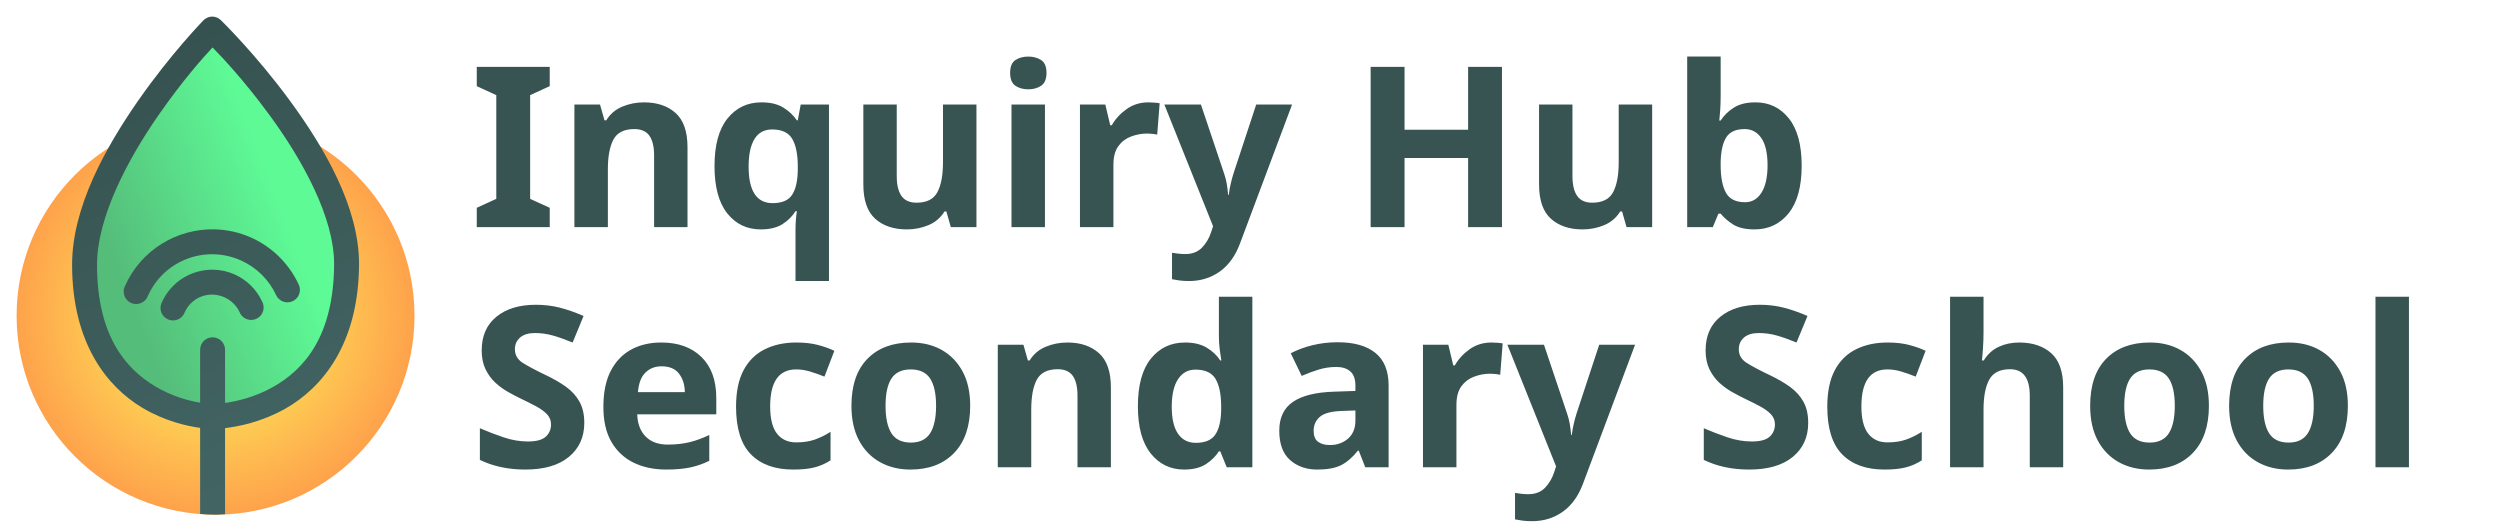
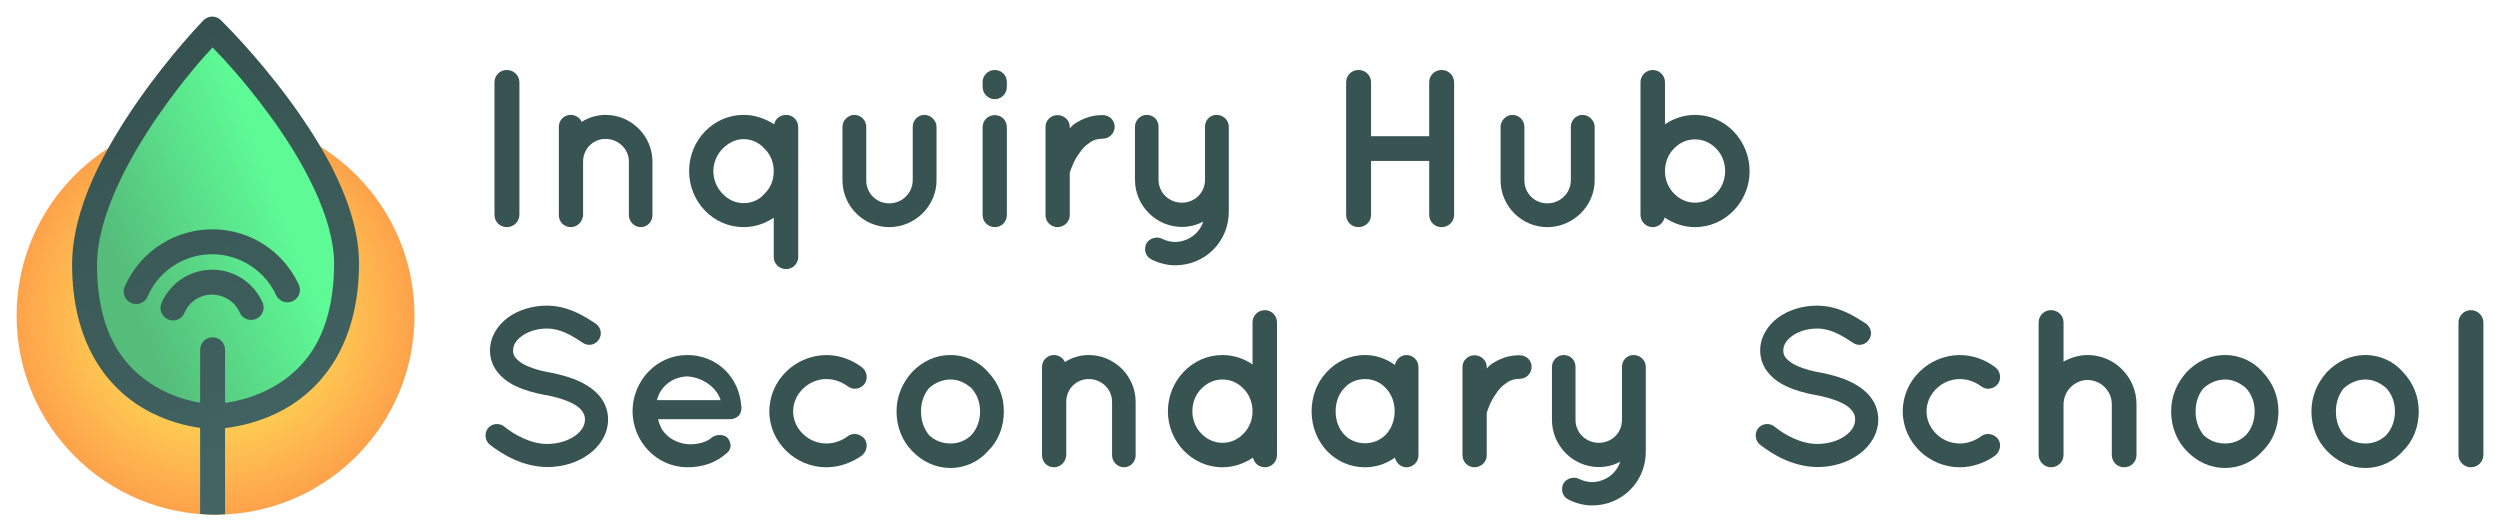
<svg xmlns="http://www.w3.org/2000/svg" xmlns:xlink="http://www.w3.org/1999/xlink" width="602.314" height="128" id="svg2" version="1.1">
  <defs id="defs4">
    <linearGradient id="linearGradient3882">
      <stop style="stop-color:#35514f;stop-opacity:1;" offset="0" id="stop3884" />
      <stop style="stop-color:#466b69;stop-opacity:1" offset="1" id="stop3886" />
    </linearGradient>
    <linearGradient id="linearGradient3824">
      <stop style="stop-color:#fcff5d;stop-opacity:1" offset="0" id="stop3826" />
      <stop style="stop-color:#ff8846;stop-opacity:1" offset="1" id="stop3828" />
    </linearGradient>
    <linearGradient id="linearGradient3816">
      <stop style="stop-color:#55bd7a;stop-opacity:1" offset="0" id="stop3818" />
      <stop style="stop-color:#5efa96;stop-opacity:1" offset="1" id="stop3820" />
    </linearGradient>
    <linearGradient id="linearGradient3793">
      <stop id="stop3795" offset="0" style="stop-color:#ff580a;stop-opacity:1" />
      <stop id="stop3797" offset="1" style="stop-color:#fe705a;stop-opacity:1" />
    </linearGradient>
    <linearGradient xlink:href="#linearGradient3793" id="linearGradient3814" x1="126.121" y1="1043.353" x2="160.221" y2="975.672" gradientUnits="userSpaceOnUse" />
    <linearGradient xlink:href="#linearGradient3882" id="linearGradient3908" gradientUnits="userSpaceOnUse" gradientTransform="matrix(0.8644082,0,0,0.8644082,145.6322,8.08739)" x1="-118.433" y1="5.778" x2="-55.541" y2="148.967" />
    <linearGradient xlink:href="#linearGradient3816" id="linearGradient3911" gradientUnits="userSpaceOnUse" gradientTransform="matrix(0.8644082,0,0,0.8644082,-405.2124,558.9011)" x1="501.099" y1="510.224" x2="542.746" y2="493.795" />
    <linearGradient xlink:href="#linearGradient3882" id="linearGradient3917" gradientUnits="userSpaceOnUse" gradientTransform="matrix(0.9373444,0,0,0.9373444,139.1022,942.1221)" x1="-118.433" y1="5.778" x2="-55.541" y2="148.967" />
    <linearGradient xlink:href="#linearGradient3816" id="linearGradient3920" gradientUnits="userSpaceOnUse" gradientTransform="matrix(0.9373444,0,0,0.9373444,-443.6676,522.0283)" x1="501.099" y1="510.224" x2="542.746" y2="493.795" />
    <radialGradient xlink:href="#linearGradient3824" id="radialGradient3923" gradientUnits="userSpaceOnUse" gradientTransform="matrix(1.201776,0,0,1.201776,-583.0978,383.1589)" cx="527.284" cy="525.163" fx="527.284" fy="525.163" r="51.136" />
    <radialGradient xlink:href="#linearGradient3824" id="radialGradient3933" cx="63.9" cy="988.362" fx="63.9" fy="988.362" r="77.321" gradientTransform="matrix(1.032389,0,0,1.032389,-15.39109,-18.15483)" gradientUnits="userSpaceOnUse" />
  </defs>
  <g id="layer1" transform="translate(1.353128,-938.2194)">
    <path style="fill:url(#radialGradient3923);fill-opacity:1;stroke:none" d="m 98.511,1014.287 c 0,26.472 -21.46,47.932 -47.932,47.932 -26.472,0 -47.932,-21.46 -47.932,-47.932 0,-26.472 21.46,-47.932 47.932,-47.932 26.472,0 47.932,21.46 47.932,47.932 z" id="path2990" />
    <path style="fill:url(#linearGradient3920);fill-opacity:1;stroke:none" d="m 49.78,1038.582 c 0,0 32.112,0.267 32.359,-36.599 0.168,-25.044 -32.359,-56.736 -32.359,-56.736 0,0 -30.761,31.652 -30.761,56.736 0,36.165 30.761,36.599 30.761,36.599 z" id="path3826" />
    <path d="m 46.862,1062.044 c 1.234,0.095 2.462,0.176 3.72,0.176 0.773,0 1.521,-0.081 2.285,-0.117 l 0,-20.739 c 3.327,-0.392 8.887,-1.511 14.47,-4.657 8.814,-4.967 17.68,-15.405 17.81,-34.711 0.093,-13.833 -8.424,-28.299 -16.696,-39.573 -8.273,-11.274 -16.579,-19.333 -16.579,-19.333 a 3.008,3.008 0 0 0 -2.461,-0.849 3.008,3.008 0 0 0 -1.787,0.908 c 0,0 -7.858,8.065 -15.701,19.333 -7.843,11.268 -15.906,25.714 -15.906,39.486 0,18.935 8.411,29.372 16.843,34.447 5.436,3.272 10.822,4.455 14.002,4.892 l 0,20.739 z m 2.988,-112.393 c 2.408,2.461 7.538,7.855 13.767,16.345 7.949,10.833 15.6,24.73 15.525,35.941 -0.118,17.56 -7.43,25.411 -14.734,29.526 -4.391,2.474 -8.743,3.448 -11.541,3.837 l 0,-12.742 a 3.009,3.009 0 0 0 -3.046,-3.076 3.009,3.009 0 0 0 -2.958,3.076 l 0,12.683 c -2.658,-0.442 -6.754,-1.49 -10.897,-3.984 -6.949,-4.183 -13.943,-12.062 -13.943,-29.292 0,-11.312 7.313,-25.229 14.851,-36.059 5.865,-8.427 10.664,-13.759 12.976,-16.257 z m 0.41,43.821 c -8.958,-0.177 -17.589,4.922 -21.471,13.592 a 3.008,3.008 0 1 0 5.478,2.461 c 3.847,-8.591 13.846,-12.4 22.438,-8.553 3.716,1.664 6.709,4.602 8.436,8.29 a 3.008,3.008 0 1 0 5.448,-2.548 c -2.339,-4.992 -6.392,-8.995 -11.424,-11.248 -2.89,-1.294 -5.919,-1.933 -8.905,-1.992 z m -0.205,9.725 c -5.168,-0.098 -10.155,2.829 -12.391,7.821 a 3.008,3.008 0 1 0 5.478,2.461 c 1.651,-3.688 5.89,-5.284 9.578,-3.632 1.588,0.711 2.894,1.969 3.632,3.544 a 3.008,3.008 0 1 0 5.419,-2.578 c -1.349,-2.88 -3.688,-5.174 -6.591,-6.474 -1.664,-0.745 -3.403,-1.11 -5.126,-1.142 z" style="color:#000000;font-style:normal;font-variant:normal;font-weight:normal;font-stretch:normal;font-size:medium;line-height:normal;font-family:Sans;-inkscape-font-specification:Sans;text-indent:0;text-align:start;text-decoration:none;text-decoration-line:none;letter-spacing:normal;word-spacing:normal;text-transform:none;direction:ltr;block-progression:tb;writing-mode:lr-tb;baseline-shift:baseline;text-anchor:start;display:inline;overflow:visible;visibility:visible;fill:url(#linearGradient3917);fill-opacity:1;stroke:none;stroke-width:6.168;marker:none;enable-background:accumulate" id="path3785" />
-     <text xml:space="preserve" style="font-style:normal;font-variant:normal;font-weight:bold;font-stretch:normal;font-size:54.085px;line-height:125%;font-family:Quicksand;-inkscape-font-specification:'Quicksand, Bold';text-align:start;letter-spacing:0px;word-spacing:0px;writing-mode:lr-tb;text-anchor:start;fill:#375452;fill-opacity:1;stroke:none;stroke-width:1px;stroke-linecap:butt;stroke-linejoin:miter;stroke-opacity:1" x="111.777" y="992.941" id="text3356">
-       <tspan id="tspan3358" x="111.777" y="992.941" style="font-style:normal;font-variant:normal;font-weight:bold;font-stretch:normal;font-size:54.085px;line-height:125%;font-family:Quicksand;-inkscape-font-specification:'Quicksand, Bold';text-align:start;writing-mode:lr-tb;text-anchor:start;fill:#375452;fill-opacity:1">Inquiry Hub</tspan>
-     </text>
-     <text id="text3360" y="1050.799" x="111.777" style="font-style:normal;font-variant:normal;font-weight:bold;font-stretch:normal;font-size:54.085px;line-height:125%;font-family:Quicksand;-inkscape-font-specification:'Quicksand, Bold';text-align:start;letter-spacing:0px;word-spacing:0px;writing-mode:lr-tb;text-anchor:start;fill:#375452;fill-opacity:1;stroke:none;stroke-width:1px;stroke-linecap:butt;stroke-linejoin:miter;stroke-opacity:1" xml:space="preserve">
-       <tspan style="font-style:normal;font-variant:normal;font-weight:bold;font-stretch:normal;font-size:54.085px;line-height:125%;font-family:Quicksand;-inkscape-font-specification:'Quicksand, Bold';text-align:start;writing-mode:lr-tb;text-anchor:start;fill:#375452;fill-opacity:1" y="1050.799" x="111.777" id="tspan3362">Secondary School</tspan>
-     </text>
+     <g aria-label="Inquiry Hub" style="font-style:normal;font-variant:normal;font-weight:bold;font-stretch:normal;line-height:0%;font-family:Quicksand;-inkscape-font-specification:'Quicksand, Bold';text-align:start;letter-spacing:0px;word-spacing:0px;writing-mode:lr-tb;text-anchor:start;fill:#375452;fill-opacity:1;stroke:none;stroke-width:1px;stroke-linecap:butt;stroke-linejoin:miter;stroke-opacity:1" id="text3356">
+       <path d="m 117.78,989.967 c 0,1.677 1.298,2.975 2.975,2.975 1.623,0 3.029,-1.298 3.029,-2.975 v -31.91 c 0,-1.677 -1.406,-2.975 -3.029,-2.975 -1.677,0 -2.975,1.298 -2.975,2.975 z" style="font-style:normal;font-variant:normal;font-weight:bold;font-stretch:normal;font-size:54.085px;line-height:125%;font-family:Quicksand;-inkscape-font-specification:'Quicksand, Bold';text-align:start;writing-mode:lr-tb;text-anchor:start;fill:#375452;fill-opacity:1" id="path870" />
+       <path d="m 144.535,965.899 c -2.109,0 -4.11,0.649 -5.733,1.677 -0.487,-1.028 -1.514,-1.677 -2.65,-1.677 -1.623,0 -2.867,1.298 -2.867,2.867 v 8.383 c 0,0 0,0 0,0 v 12.926 c 0,1.568 1.244,2.866 2.867,2.866 1.406,0 2.596,-1.028 2.866,-2.326 0.108,-0.216 0.108,-0.379 0.108,-0.541 v -12.926 c 0,-3.029 2.38,-5.463 5.409,-5.463 3.083,0 5.625,2.434 5.625,5.463 v 12.926 c 0,1.568 1.352,2.866 2.867,2.866 1.568,0 2.812,-1.298 2.812,-2.866 v -12.926 c 0,-6.112 -5.03,-11.25 -11.304,-11.25 z" style="font-style:normal;font-variant:normal;font-weight:bold;font-stretch:normal;font-size:54.085px;line-height:125%;font-family:Quicksand;-inkscape-font-specification:'Quicksand, Bold';text-align:start;writing-mode:lr-tb;text-anchor:start;fill:#375452;fill-opacity:1" id="path872" />
+       <path d="m 188.035,1003.055 c 1.623,0 2.921,-1.352 2.921,-2.866 v -20.715 c 0,0 0,0 0,-0.054 0,0 0,0 0,0 v -10.601 c 0,-1.623 -1.298,-2.921 -2.921,-2.921 -1.46,0 -2.65,1.028 -2.866,2.272 -2.109,-1.352 -4.597,-2.272 -7.356,-2.272 -7.301,0 -13.143,6.112 -13.143,13.521 0,7.464 5.841,13.521 13.143,13.521 2.704,0 5.192,-0.865 7.247,-2.272 v 9.519 c 0,1.514 1.298,2.866 2.975,2.866 z m -5.192,-28.99 c 1.406,1.298 2.217,3.299 2.217,5.354 0,2.217 -0.811,4.165 -2.217,5.463 -1.244,1.514 -3.083,2.272 -5.03,2.272 -1.893,0 -3.678,-0.757 -5.084,-2.272 -1.298,-1.298 -2.217,-3.245 -2.217,-5.463 0,-2.055 0.919,-4.056 2.217,-5.354 1.406,-1.46 3.191,-2.326 5.084,-2.326 1.947,0 3.786,0.865 5.03,2.326 z" style="font-style:normal;font-variant:normal;font-weight:bold;font-stretch:normal;font-size:54.085px;line-height:125%;font-family:Quicksand;-inkscape-font-specification:'Quicksand, Bold';text-align:start;writing-mode:lr-tb;text-anchor:start;fill:#375452;fill-opacity:1" id="path874" />
+       <path d="m 224.28,981.692 v -12.926 c 0,-1.514 -1.406,-2.867 -2.921,-2.867 -1.623,0 -2.812,1.352 -2.812,2.867 v 12.926 c -0.054,3.083 -2.542,5.517 -5.679,5.517 -3.083,0 -5.517,-2.434 -5.517,-5.517 v -12.926 c 0,-1.514 -1.244,-2.867 -2.867,-2.867 -1.568,0 -2.866,1.352 -2.866,2.867 v 12.926 c 0,6.166 5.084,11.25 11.25,11.25 6.22,0 11.412,-5.084 11.412,-11.25 z" style="font-style:normal;font-variant:normal;font-weight:bold;font-stretch:normal;font-size:54.085px;line-height:125%;font-family:Quicksand;-inkscape-font-specification:'Quicksand, Bold';text-align:start;writing-mode:lr-tb;text-anchor:start;fill:#375452;fill-opacity:1" id="path876" />
+       <path d="m 238.303,965.953 c -1.623,0 -2.921,1.244 -2.921,2.975 v 21.093 c 0,1.623 1.298,2.921 2.921,2.921 1.677,0 2.921,-1.298 2.921,-2.921 v -21.093 c 0,-1.731 -1.244,-2.975 -2.921,-2.975 z m 2.921,-7.95 c 0,-1.623 -1.244,-2.921 -2.921,-2.921 -1.623,0 -2.921,1.298 -2.921,2.921 v 1.136 c 0,1.623 1.298,2.975 2.921,2.975 1.677,0 2.921,-1.352 2.921,-2.975 z" style="font-style:normal;font-variant:normal;font-weight:bold;font-stretch:normal;font-size:54.085px;line-height:125%;font-family:Quicksand;-inkscape-font-specification:'Quicksand, Bold';text-align:start;writing-mode:lr-tb;text-anchor:start;fill:#375452;fill-opacity:1" id="path878" />
+       <path d="m 264.332,965.953 c -2.704,-0.054 -5.03,0.919 -6.815,2.109 -0.379,0.27 -0.811,0.703 -1.136,1.082 v -0.379 c 0,-1.568 -1.352,-2.812 -2.975,-2.812 -1.568,0 -2.866,1.244 -2.866,2.812 v 21.309 c 0,1.568 1.298,2.866 2.866,2.866 1.623,0 2.975,-1.298 2.975,-2.866 v -10.276 c 0.27,-0.757 0.919,-2.812 2.217,-4.543 0.649,-1.028 1.46,-1.947 2.488,-2.596 0.919,-0.703 2.001,-1.028 3.245,-1.028 1.623,0 2.867,-1.352 2.867,-2.866 0,-1.568 -1.244,-2.812 -2.867,-2.812 z" style="font-style:normal;font-variant:normal;font-weight:bold;font-stretch:normal;font-size:54.085px;line-height:125%;font-family:Quicksand;-inkscape-font-specification:'Quicksand, Bold';text-align:start;writing-mode:lr-tb;text-anchor:start;fill:#375452;fill-opacity:1" id="path880" />
+       <path d="m 291.777,965.899 c -1.623,0 -2.812,1.244 -2.812,2.867 v 12.764 c 0,3.137 -2.488,5.517 -5.571,5.517 -3.083,0 -5.625,-2.38 -5.625,-5.517 v -12.764 c 0,-1.623 -1.19,-2.867 -2.867,-2.867 -1.46,0 -2.812,1.244 -2.812,2.867 v 12.764 c 0,6.22 5.084,11.358 11.304,11.358 1.785,0 3.624,-0.433 5.138,-1.298 -0.865,2.812 -3.57,4.868 -6.761,4.922 -1.082,0 -2.109,-0.27 -3.137,-0.757 -1.298,-0.703 -3.137,-0.108 -3.84,1.19 -0.649,1.514 -0.108,3.191 1.406,3.84 1.623,0.811 3.624,1.352 5.571,1.352 7.193,0 12.926,-5.679 12.926,-12.926 v -7.68 c 0,0 0,0 0,0 v -12.764 c 0,-1.623 -1.352,-2.867 -2.921,-2.867 z" style="font-style:normal;font-variant:normal;font-weight:bold;font-stretch:normal;font-size:54.085px;line-height:125%;font-family:Quicksand;-inkscape-font-specification:'Quicksand, Bold';text-align:start;writing-mode:lr-tb;text-anchor:start;fill:#375452;fill-opacity:1" id="path882" />
+       <path d="m 325.941,992.941 c 1.677,0 3.029,-1.298 3.029,-2.975 v -12.98 h 14.008 v 12.98 c 0,1.677 1.298,2.975 2.975,2.975 1.677,0 3.029,-1.298 3.029,-2.975 v -31.91 c 0,-1.677 -1.352,-2.975 -3.029,-2.975 -1.677,0 -2.975,1.298 -2.975,2.975 v 12.98 h -14.008 v -12.98 c 0,-1.677 -1.352,-2.975 -3.029,-2.975 -1.677,0 -2.975,1.298 -2.975,2.975 v 31.91 c 0,1.677 1.298,2.975 2.975,2.975 z" style="font-style:normal;font-variant:normal;font-weight:bold;font-stretch:normal;font-size:54.085px;line-height:125%;font-family:Quicksand;-inkscape-font-specification:'Quicksand, Bold';text-align:start;writing-mode:lr-tb;text-anchor:start;fill:#375452;fill-opacity:1" id="path884" />
+       <path d="m 382.838,981.692 v -12.926 c 0,-1.514 -1.406,-2.867 -2.921,-2.867 -1.623,0 -2.812,1.352 -2.812,2.867 v 12.926 c -0.054,3.083 -2.542,5.517 -5.679,5.517 -3.083,0 -5.517,-2.434 -5.517,-5.517 v -12.926 c 0,-1.514 -1.244,-2.867 -2.867,-2.867 -1.568,0 -2.866,1.352 -2.866,2.867 v 12.926 c 0,6.166 5.084,11.25 11.25,11.25 6.22,0 11.412,-5.084 11.412,-11.25 z" style="font-style:normal;font-variant:normal;font-weight:bold;font-stretch:normal;font-size:54.085px;line-height:125%;font-family:Quicksand;-inkscape-font-specification:'Quicksand, Bold';text-align:start;writing-mode:lr-tb;text-anchor:start;fill:#375452;fill-opacity:1" id="path886" />
+       <path d="m 393.887,990.021 c 0,1.568 1.298,2.921 2.921,2.921 1.46,0 2.596,-1.028 2.866,-2.326 2.055,1.406 4.651,2.326 7.356,2.326 7.301,0 13.143,-6.166 13.143,-13.467 0,-7.41 -5.841,-13.575 -13.143,-13.575 -2.65,0 -5.246,0.865 -7.247,2.272 v -10.168 c 0,-1.568 -1.298,-2.921 -2.975,-2.921 -1.623,0 -2.921,1.352 -2.921,2.921 v 21.418 c 0,0 0,0 0,0.054 0,0 0,0 0,0 z m 8.059,-16.009 c 1.352,-1.406 3.083,-2.217 5.084,-2.217 1.947,0 3.732,0.811 5.084,2.217 1.352,1.352 2.163,3.299 2.163,5.463 0,2.055 -0.811,4.002 -2.163,5.354 -1.352,1.406 -3.137,2.217 -5.084,2.217 -2.001,0 -3.732,-0.811 -5.084,-2.217 -1.352,-1.352 -2.163,-3.299 -2.163,-5.354 0,-2.163 0.811,-4.11 2.163,-5.463 z" style="font-style:normal;font-variant:normal;font-weight:bold;font-stretch:normal;font-size:54.085px;line-height:125%;font-family:Quicksand;-inkscape-font-specification:'Quicksand, Bold';text-align:start;writing-mode:lr-tb;text-anchor:start;fill:#375452;fill-opacity:1" id="path888" />
+     </g>
+     <g aria-label="Secondary School" style="font-style:normal;font-variant:normal;font-weight:bold;font-stretch:normal;line-height:0%;font-family:Quicksand;-inkscape-font-specification:'Quicksand, Bold';text-align:start;letter-spacing:0px;word-spacing:0px;writing-mode:lr-tb;text-anchor:start;fill:#375452;fill-opacity:1;stroke:none;stroke-width:1px;stroke-linecap:butt;stroke-linejoin:miter;stroke-opacity:1" id="text3360">
+       <path d="m 116.644,1045.336 c 3.083,2.434 8.005,5.354 13.846,5.409 3.84,0 7.356,-1.136 10.006,-3.083 2.704,-1.947 4.651,-4.922 4.651,-8.383 0,-1.677 -0.487,-3.299 -1.298,-4.597 -1.244,-2.001 -3.191,-3.407 -5.409,-4.489 -2.163,-1.028 -4.705,-1.731 -7.464,-2.272 h -0.108 c -2.921,-0.541 -5.354,-1.406 -6.761,-2.38 -0.703,-0.487 -1.19,-0.974 -1.46,-1.406 -0.27,-0.433 -0.379,-0.865 -0.379,-1.514 0,-1.136 0.595,-2.326 2.055,-3.407 1.46,-1.082 3.624,-1.839 6.058,-1.839 3.299,0 5.949,1.623 8.708,3.462 1.298,0.865 3.029,0.487 3.84,-0.811 0.865,-1.244 0.487,-2.975 -0.757,-3.84 -2.758,-1.785 -6.598,-4.327 -11.791,-4.327 -3.516,0 -6.815,1.028 -9.357,2.866 -2.488,1.839 -4.327,4.651 -4.327,7.896 0,1.623 0.433,3.137 1.244,4.435 1.19,1.893 2.975,3.245 5.03,4.219 2.055,0.974 4.435,1.623 6.977,2.109 h 0.108 c 3.191,0.595 5.841,1.514 7.41,2.542 0.811,0.541 1.298,1.082 1.623,1.623 0.325,0.541 0.487,1.028 0.487,1.731 0,1.352 -0.703,2.704 -2.326,3.894 -1.623,1.19 -4.056,2.001 -6.761,2.001 -3.84,0.054 -7.95,-2.217 -10.33,-4.165 -1.19,-0.974 -2.975,-0.811 -3.948,0.379 -0.919,1.19 -0.757,2.975 0.433,3.948 z" style="font-style:normal;font-variant:normal;font-weight:bold;font-stretch:normal;font-size:54.085px;line-height:125%;font-family:Quicksand;-inkscape-font-specification:'Quicksand, Bold';text-align:start;writing-mode:lr-tb;text-anchor:start;fill:#375452;fill-opacity:1" id="path839" />
+       <path d="m 164.237,1050.799 c 3.84,0 7.031,-1.136 9.681,-3.57 1.244,-1.136 0.703,-2.758 0,-3.516 -0.703,-0.865 -2.921,-1.028 -4.056,0.162 -1.352,1.028 -3.678,1.514 -5.625,1.352 -1.893,-0.162 -4.056,-1.136 -5.192,-2.434 -0.974,-0.919 -1.568,-2.326 -1.839,-3.57 h 17.199 c 1.514,0 2.65,-0.865 2.812,-2.163 0.054,-0.108 0.054,-0.379 0.054,-0.487 0,0 0,0 0,0 0,0 0,0 0,0 0,-0.108 0,-0.216 0,-0.27 -0.433,-7.301 -6.003,-12.548 -13.034,-12.548 -7.41,0 -13.143,6.166 -13.197,13.521 0.054,7.356 5.787,13.467 13.197,13.521 z m 0,-21.904 c 4.705,0.379 7.464,3.57 8.005,5.733 h -15.306 c 0.433,-2.217 2.704,-5.517 7.301,-5.733 z" style="font-style:normal;font-variant:normal;font-weight:bold;font-stretch:normal;font-size:54.085px;line-height:125%;font-family:Quicksand;-inkscape-font-specification:'Quicksand, Bold';text-align:start;writing-mode:lr-tb;text-anchor:start;fill:#375452;fill-opacity:1" id="path841" />
+       <path d="m 197.736,1050.799 c 0,0 0,0 0,0 3.245,0 6.274,-1.19 8.6,-2.866 1.244,-1.082 1.46,-2.812 0.595,-4.002 -1.082,-1.298 -2.867,-1.514 -4.056,-0.595 -1.406,1.028 -3.191,1.731 -5.138,1.731 -4.381,0 -8.005,-3.57 -8.005,-7.734 0,-4.165 3.624,-7.788 8.005,-7.788 2.001,0 3.732,0.703 5.138,1.731 1.244,0.974 2.975,0.757 4.056,-0.541 0.865,-1.19 0.649,-3.029 -0.595,-4.002 -2.326,-1.785 -5.354,-2.975 -8.6,-2.975 -7.464,0.054 -13.738,6.058 -13.738,13.575 0,7.41 6.274,13.467 13.738,13.467 z" style="font-style:normal;font-variant:normal;font-weight:bold;font-stretch:normal;font-size:54.085px;line-height:125%;font-family:Quicksand;-inkscape-font-specification:'Quicksand, Bold';text-align:start;writing-mode:lr-tb;text-anchor:start;fill:#375452;fill-opacity:1" id="path843" />
+       <path d="m 227.682,1050.961 c 0,0 0,0 0,0 3.57,0 6.815,-1.568 9.032,-4.11 2.434,-2.38 3.786,-5.733 3.786,-9.519 0,-3.678 -1.352,-6.869 -3.786,-9.465 -2.217,-2.542 -5.463,-4.11 -9.032,-4.11 -3.732,0 -6.869,1.568 -9.303,4.11 -2.326,2.596 -3.732,5.787 -3.732,9.465 0,3.786 1.406,7.139 3.732,9.519 2.434,2.542 5.571,4.11 9.303,4.11 z m -5.192,-19.254 c 1.352,-1.19 3.137,-2.055 5.192,-2.055 1.893,0 3.624,0.865 4.976,2.055 1.352,1.46 2.109,3.407 2.109,5.625 0,2.326 -0.757,4.219 -2.109,5.733 -1.352,1.298 -3.083,2.001 -4.976,2.001 -2.055,0 -3.84,-0.703 -5.192,-2.001 -1.244,-1.514 -1.947,-3.407 -1.947,-5.733 0,-2.217 0.703,-4.165 1.947,-5.625 z" style="font-style:normal;font-variant:normal;font-weight:bold;font-stretch:normal;font-size:54.085px;line-height:125%;font-family:Quicksand;-inkscape-font-specification:'Quicksand, Bold';text-align:start;writing-mode:lr-tb;text-anchor:start;fill:#375452;fill-opacity:1" id="path845" />
+       <path d="m 260.945,1023.756 c -2.109,0 -4.11,0.649 -5.733,1.677 -0.487,-1.028 -1.514,-1.677 -2.65,-1.677 -1.623,0 -2.866,1.298 -2.866,2.866 v 8.383 c 0,0 0,0 0,0 v 12.926 c 0,1.568 1.244,2.866 2.866,2.866 1.406,0 2.596,-1.028 2.867,-2.326 0.108,-0.216 0.108,-0.379 0.108,-0.541 v -12.926 c 0,-3.029 2.38,-5.463 5.409,-5.463 3.083,0 5.625,2.434 5.625,5.463 v 12.926 c 0,1.568 1.352,2.866 2.866,2.866 1.568,0 2.812,-1.298 2.812,-2.866 v -12.926 c 0,-6.112 -5.03,-11.25 -11.304,-11.25 z" style="font-style:normal;font-variant:normal;font-weight:bold;font-stretch:normal;font-size:54.085px;line-height:125%;font-family:Quicksand;-inkscape-font-specification:'Quicksand, Bold';text-align:start;writing-mode:lr-tb;text-anchor:start;fill:#375452;fill-opacity:1" id="path847" />
+       <path d="m 306.309,1037.331 c 0,0 0,0 0,0 0,-0.054 0,-0.054 0,-0.054 v -21.418 c 0,-1.569 -1.298,-2.921 -2.921,-2.921 -1.677,0 -2.975,1.352 -2.975,2.921 v 10.168 c -2.001,-1.406 -4.597,-2.272 -7.247,-2.272 -7.301,0 -13.143,6.166 -13.143,13.575 0,7.301 5.841,13.467 13.143,13.467 2.704,0 5.3,-0.919 7.356,-2.326 0.27,1.298 1.406,2.326 2.867,2.326 1.623,0 2.921,-1.352 2.921,-2.921 z m -8.059,-5.463 c 1.352,1.352 2.163,3.299 2.163,5.463 0,2.055 -0.811,4.002 -2.163,5.354 -1.352,1.406 -3.083,2.217 -5.084,2.217 -1.947,0 -3.732,-0.811 -5.084,-2.217 -1.352,-1.352 -2.163,-3.299 -2.163,-5.354 0,-2.163 0.811,-4.111 2.163,-5.463 1.352,-1.406 3.137,-2.217 5.084,-2.217 2.001,0 3.732,0.811 5.084,2.217 z" style="font-style:normal;font-variant:normal;font-weight:bold;font-stretch:normal;font-size:54.085px;line-height:125%;font-family:Quicksand;-inkscape-font-specification:'Quicksand, Bold';text-align:start;writing-mode:lr-tb;text-anchor:start;fill:#375452;fill-opacity:1" id="path849" />
+       <path d="m 340.391,1026.677 c 0,-1.623 -1.298,-2.921 -2.867,-2.921 -1.406,0 -2.488,1.028 -2.812,2.38 -2.055,-1.46 -4.489,-2.38 -7.193,-2.38 -3.678,0 -6.869,1.568 -9.194,4.056 -2.326,2.434 -3.678,5.787 -3.678,9.519 0,3.678 1.352,7.031 3.678,9.519 2.326,2.434 5.517,3.948 9.194,3.948 0,0 0,0 0,0 2.704,0 5.138,-0.865 7.193,-2.326 0.325,1.298 1.406,2.326 2.812,2.326 1.568,0 2.867,-1.298 2.867,-2.866 v -10.601 c 0,0 0,0 0,0 0,0 0,0 0,0 z m -7.842,16.226 c -1.298,1.352 -3.137,2.109 -5.03,2.109 -1.947,0 -3.786,-0.757 -5.03,-2.109 -1.298,-1.406 -2.055,-3.353 -2.055,-5.571 0,-2.272 0.757,-4.219 2.055,-5.571 1.244,-1.46 3.083,-2.217 5.03,-2.217 1.893,0 3.732,0.757 5.03,2.217 1.298,1.352 2.109,3.299 2.109,5.571 0,2.217 -0.811,4.165 -2.109,5.571 z" style="font-style:normal;font-variant:normal;font-weight:bold;font-stretch:normal;font-size:54.085px;line-height:125%;font-family:Quicksand;-inkscape-font-specification:'Quicksand, Bold';text-align:start;writing-mode:lr-tb;text-anchor:start;fill:#375452;fill-opacity:1" id="path851" />
+       <path d="m 364.79,1023.81 c -2.704,-0.054 -5.03,0.919 -6.815,2.109 -0.379,0.27 -0.811,0.703 -1.136,1.082 v -0.379 c 0,-1.569 -1.352,-2.812 -2.975,-2.812 -1.568,0 -2.867,1.244 -2.867,2.812 v 21.309 c 0,1.568 1.298,2.866 2.867,2.866 1.623,0 2.975,-1.298 2.975,-2.866 v -10.276 c 0.27,-0.757 0.919,-2.812 2.217,-4.543 0.649,-1.028 1.46,-1.947 2.488,-2.596 0.919,-0.703 2.001,-1.028 3.245,-1.028 1.623,0 2.866,-1.352 2.866,-2.866 0,-1.569 -1.244,-2.812 -2.866,-2.812 z" style="font-style:normal;font-variant:normal;font-weight:bold;font-stretch:normal;font-size:54.085px;line-height:125%;font-family:Quicksand;-inkscape-font-specification:'Quicksand, Bold';text-align:start;writing-mode:lr-tb;text-anchor:start;fill:#375452;fill-opacity:1" id="path853" />
+       <path d="m 392.236,1023.756 c -1.623,0 -2.812,1.244 -2.812,2.866 v 12.764 c 0,3.137 -2.488,5.517 -5.571,5.517 -3.083,0 -5.625,-2.38 -5.625,-5.517 v -12.764 c 0,-1.623 -1.19,-2.866 -2.866,-2.866 -1.46,0 -2.812,1.244 -2.812,2.866 v 12.764 c 0,6.22 5.084,11.358 11.304,11.358 1.785,0 3.624,-0.433 5.138,-1.298 -0.865,2.812 -3.57,4.868 -6.761,4.922 -1.082,0 -2.109,-0.271 -3.137,-0.757 -1.298,-0.703 -3.137,-0.108 -3.84,1.19 -0.649,1.514 -0.108,3.191 1.406,3.84 1.623,0.811 3.624,1.352 5.571,1.352 7.193,0 12.926,-5.679 12.926,-12.926 v -7.68 c 0,0 0,0 0,0 v -12.764 c 0,-1.623 -1.352,-2.866 -2.921,-2.866 z" style="font-style:normal;font-variant:normal;font-weight:bold;font-stretch:normal;font-size:54.085px;line-height:125%;font-family:Quicksand;-inkscape-font-specification:'Quicksand, Bold';text-align:start;writing-mode:lr-tb;text-anchor:start;fill:#375452;fill-opacity:1" id="path855" />
+       <path d="m 422.668,1045.336 c 3.083,2.434 8.005,5.354 13.846,5.409 3.84,0 7.356,-1.136 10.006,-3.083 2.704,-1.947 4.651,-4.922 4.651,-8.383 0,-1.677 -0.487,-3.299 -1.298,-4.597 -1.244,-2.001 -3.191,-3.407 -5.409,-4.489 -2.163,-1.028 -4.705,-1.731 -7.464,-2.272 h -0.108 c -2.921,-0.541 -5.354,-1.406 -6.761,-2.38 -0.703,-0.487 -1.19,-0.974 -1.46,-1.406 -0.27,-0.433 -0.379,-0.865 -0.379,-1.514 0,-1.136 0.595,-2.326 2.055,-3.407 1.46,-1.082 3.624,-1.839 6.058,-1.839 3.299,0 5.949,1.623 8.708,3.462 1.298,0.865 3.029,0.487 3.84,-0.811 0.865,-1.244 0.487,-2.975 -0.757,-3.84 -2.758,-1.785 -6.598,-4.327 -11.791,-4.327 -3.516,0 -6.815,1.028 -9.357,2.866 -2.488,1.839 -4.327,4.651 -4.327,7.896 0,1.623 0.433,3.137 1.244,4.435 1.19,1.893 2.975,3.245 5.03,4.219 2.055,0.974 4.435,1.623 6.977,2.109 h 0.108 c 3.191,0.595 5.841,1.514 7.41,2.542 0.811,0.541 1.298,1.082 1.623,1.623 0.325,0.541 0.487,1.028 0.487,1.731 0,1.352 -0.703,2.704 -2.326,3.894 -1.623,1.19 -4.056,2.001 -6.761,2.001 -3.84,0.054 -7.95,-2.217 -10.33,-4.165 -1.19,-0.974 -2.975,-0.811 -3.948,0.379 -0.919,1.19 -0.757,2.975 0.433,3.948 z" style="font-style:normal;font-variant:normal;font-weight:bold;font-stretch:normal;font-size:54.085px;line-height:125%;font-family:Quicksand;-inkscape-font-specification:'Quicksand, Bold';text-align:start;writing-mode:lr-tb;text-anchor:start;fill:#375452;fill-opacity:1" id="path857" />
+       <path d="m 470.802,1050.799 c 0,0 0,0 0,0 3.245,0 6.274,-1.19 8.6,-2.866 1.244,-1.082 1.46,-2.812 0.595,-4.002 -1.082,-1.298 -2.867,-1.514 -4.056,-0.595 -1.406,1.028 -3.191,1.731 -5.138,1.731 -4.381,0 -8.005,-3.57 -8.005,-7.734 0,-4.165 3.624,-7.788 8.005,-7.788 2.001,0 3.732,0.703 5.138,1.731 1.244,0.974 2.975,0.757 4.056,-0.541 0.865,-1.19 0.649,-3.029 -0.595,-4.002 -2.326,-1.785 -5.354,-2.975 -8.6,-2.975 -7.464,0.054 -13.738,6.058 -13.738,13.575 0,7.41 6.274,13.467 13.738,13.467 z" style="font-style:normal;font-variant:normal;font-weight:bold;font-stretch:normal;font-size:54.085px;line-height:125%;font-family:Quicksand;-inkscape-font-specification:'Quicksand, Bold';text-align:start;writing-mode:lr-tb;text-anchor:start;fill:#375452;fill-opacity:1" id="path859" />
+       <path d="m 495.806,1035.601 c 0.054,-3.191 2.596,-5.787 5.787,-5.841 3.245,0.054 5.841,2.65 5.841,5.841 v 12.223 c 0,1.677 1.298,2.975 2.975,2.975 1.677,0 2.975,-1.298 2.975,-2.975 v -12.223 c 0,-6.49 -5.246,-11.845 -11.791,-11.845 -2.109,0 -4.056,0.649 -5.787,1.568 v -9.411 c 0,-1.677 -1.352,-2.975 -3.029,-2.975 -1.623,0 -2.975,1.298 -2.975,2.975 v 31.91 c 0,0.27 0.054,0.541 0.108,0.757 0.379,1.244 1.514,2.217 2.866,2.217 1.677,0 3.029,-1.298 3.029,-2.975 z" style="font-style:normal;font-variant:normal;font-weight:bold;font-stretch:normal;font-size:54.085px;line-height:125%;font-family:Quicksand;-inkscape-font-specification:'Quicksand, Bold';text-align:start;writing-mode:lr-tb;text-anchor:start;fill:#375452;fill-opacity:1" id="path861" />
+       <path d="m 534.763,1050.961 c 0,0 0,0 0,0 3.57,0 6.815,-1.568 9.032,-4.11 2.434,-2.38 3.786,-5.733 3.786,-9.519 0,-3.678 -1.352,-6.869 -3.786,-9.465 -2.217,-2.542 -5.463,-4.11 -9.032,-4.11 -3.732,0 -6.869,1.568 -9.303,4.11 -2.326,2.596 -3.732,5.787 -3.732,9.465 0,3.786 1.406,7.139 3.732,9.519 2.434,2.542 5.571,4.11 9.303,4.11 z m -5.192,-19.254 c 1.352,-1.19 3.137,-2.055 5.192,-2.055 1.893,0 3.624,0.865 4.976,2.055 1.352,1.46 2.109,3.407 2.109,5.625 0,2.326 -0.757,4.219 -2.109,5.733 -1.352,1.298 -3.083,2.001 -4.976,2.001 -2.055,0 -3.84,-0.703 -5.192,-2.001 -1.244,-1.514 -1.947,-3.407 -1.947,-5.733 0,-2.217 0.703,-4.165 1.947,-5.625 z" style="font-style:normal;font-variant:normal;font-weight:bold;font-stretch:normal;font-size:54.085px;line-height:125%;font-family:Quicksand;-inkscape-font-specification:'Quicksand, Bold';text-align:start;writing-mode:lr-tb;text-anchor:start;fill:#375452;fill-opacity:1" id="path863" />
+       <path d="m 568.566,1050.961 c 0,0 0,0 0,0 3.57,0 6.815,-1.568 9.032,-4.11 2.434,-2.38 3.786,-5.733 3.786,-9.519 0,-3.678 -1.352,-6.869 -3.786,-9.465 -2.217,-2.542 -5.463,-4.11 -9.032,-4.11 -3.732,0 -6.869,1.568 -9.303,4.11 -2.326,2.596 -3.732,5.787 -3.732,9.465 0,3.786 1.406,7.139 3.732,9.519 2.434,2.542 5.571,4.11 9.303,4.11 z m -5.192,-19.254 c 1.352,-1.19 3.137,-2.055 5.192,-2.055 1.893,0 3.624,0.865 4.976,2.055 1.352,1.46 2.109,3.407 2.109,5.625 0,2.326 -0.757,4.219 -2.109,5.733 -1.352,1.298 -3.083,2.001 -4.976,2.001 -2.055,0 -3.84,-0.703 -5.192,-2.001 -1.244,-1.514 -1.947,-3.407 -1.947,-5.733 0,-2.217 0.703,-4.165 1.947,-5.625 z" style="font-style:normal;font-variant:normal;font-weight:bold;font-stretch:normal;font-size:54.085px;line-height:125%;font-family:Quicksand;-inkscape-font-specification:'Quicksand, Bold';text-align:start;writing-mode:lr-tb;text-anchor:start;fill:#375452;fill-opacity:1" id="path865" />
+       <path d="m 590.957,1015.914 v 31.91 c 0,1.623 1.352,2.975 2.975,2.975 1.677,0 3.029,-1.352 3.029,-2.975 v -31.91 c 0,-1.623 -1.352,-2.975 -3.029,-2.975 -1.623,0 -2.975,1.352 -2.975,2.975 z" style="font-style:normal;font-variant:normal;font-weight:bold;font-stretch:normal;font-size:54.085px;line-height:125%;font-family:Quicksand;-inkscape-font-specification:'Quicksand, Bold';text-align:start;writing-mode:lr-tb;text-anchor:start;fill:#375452;fill-opacity:1" id="path867" />
+     </g>
  </g>
</svg>
